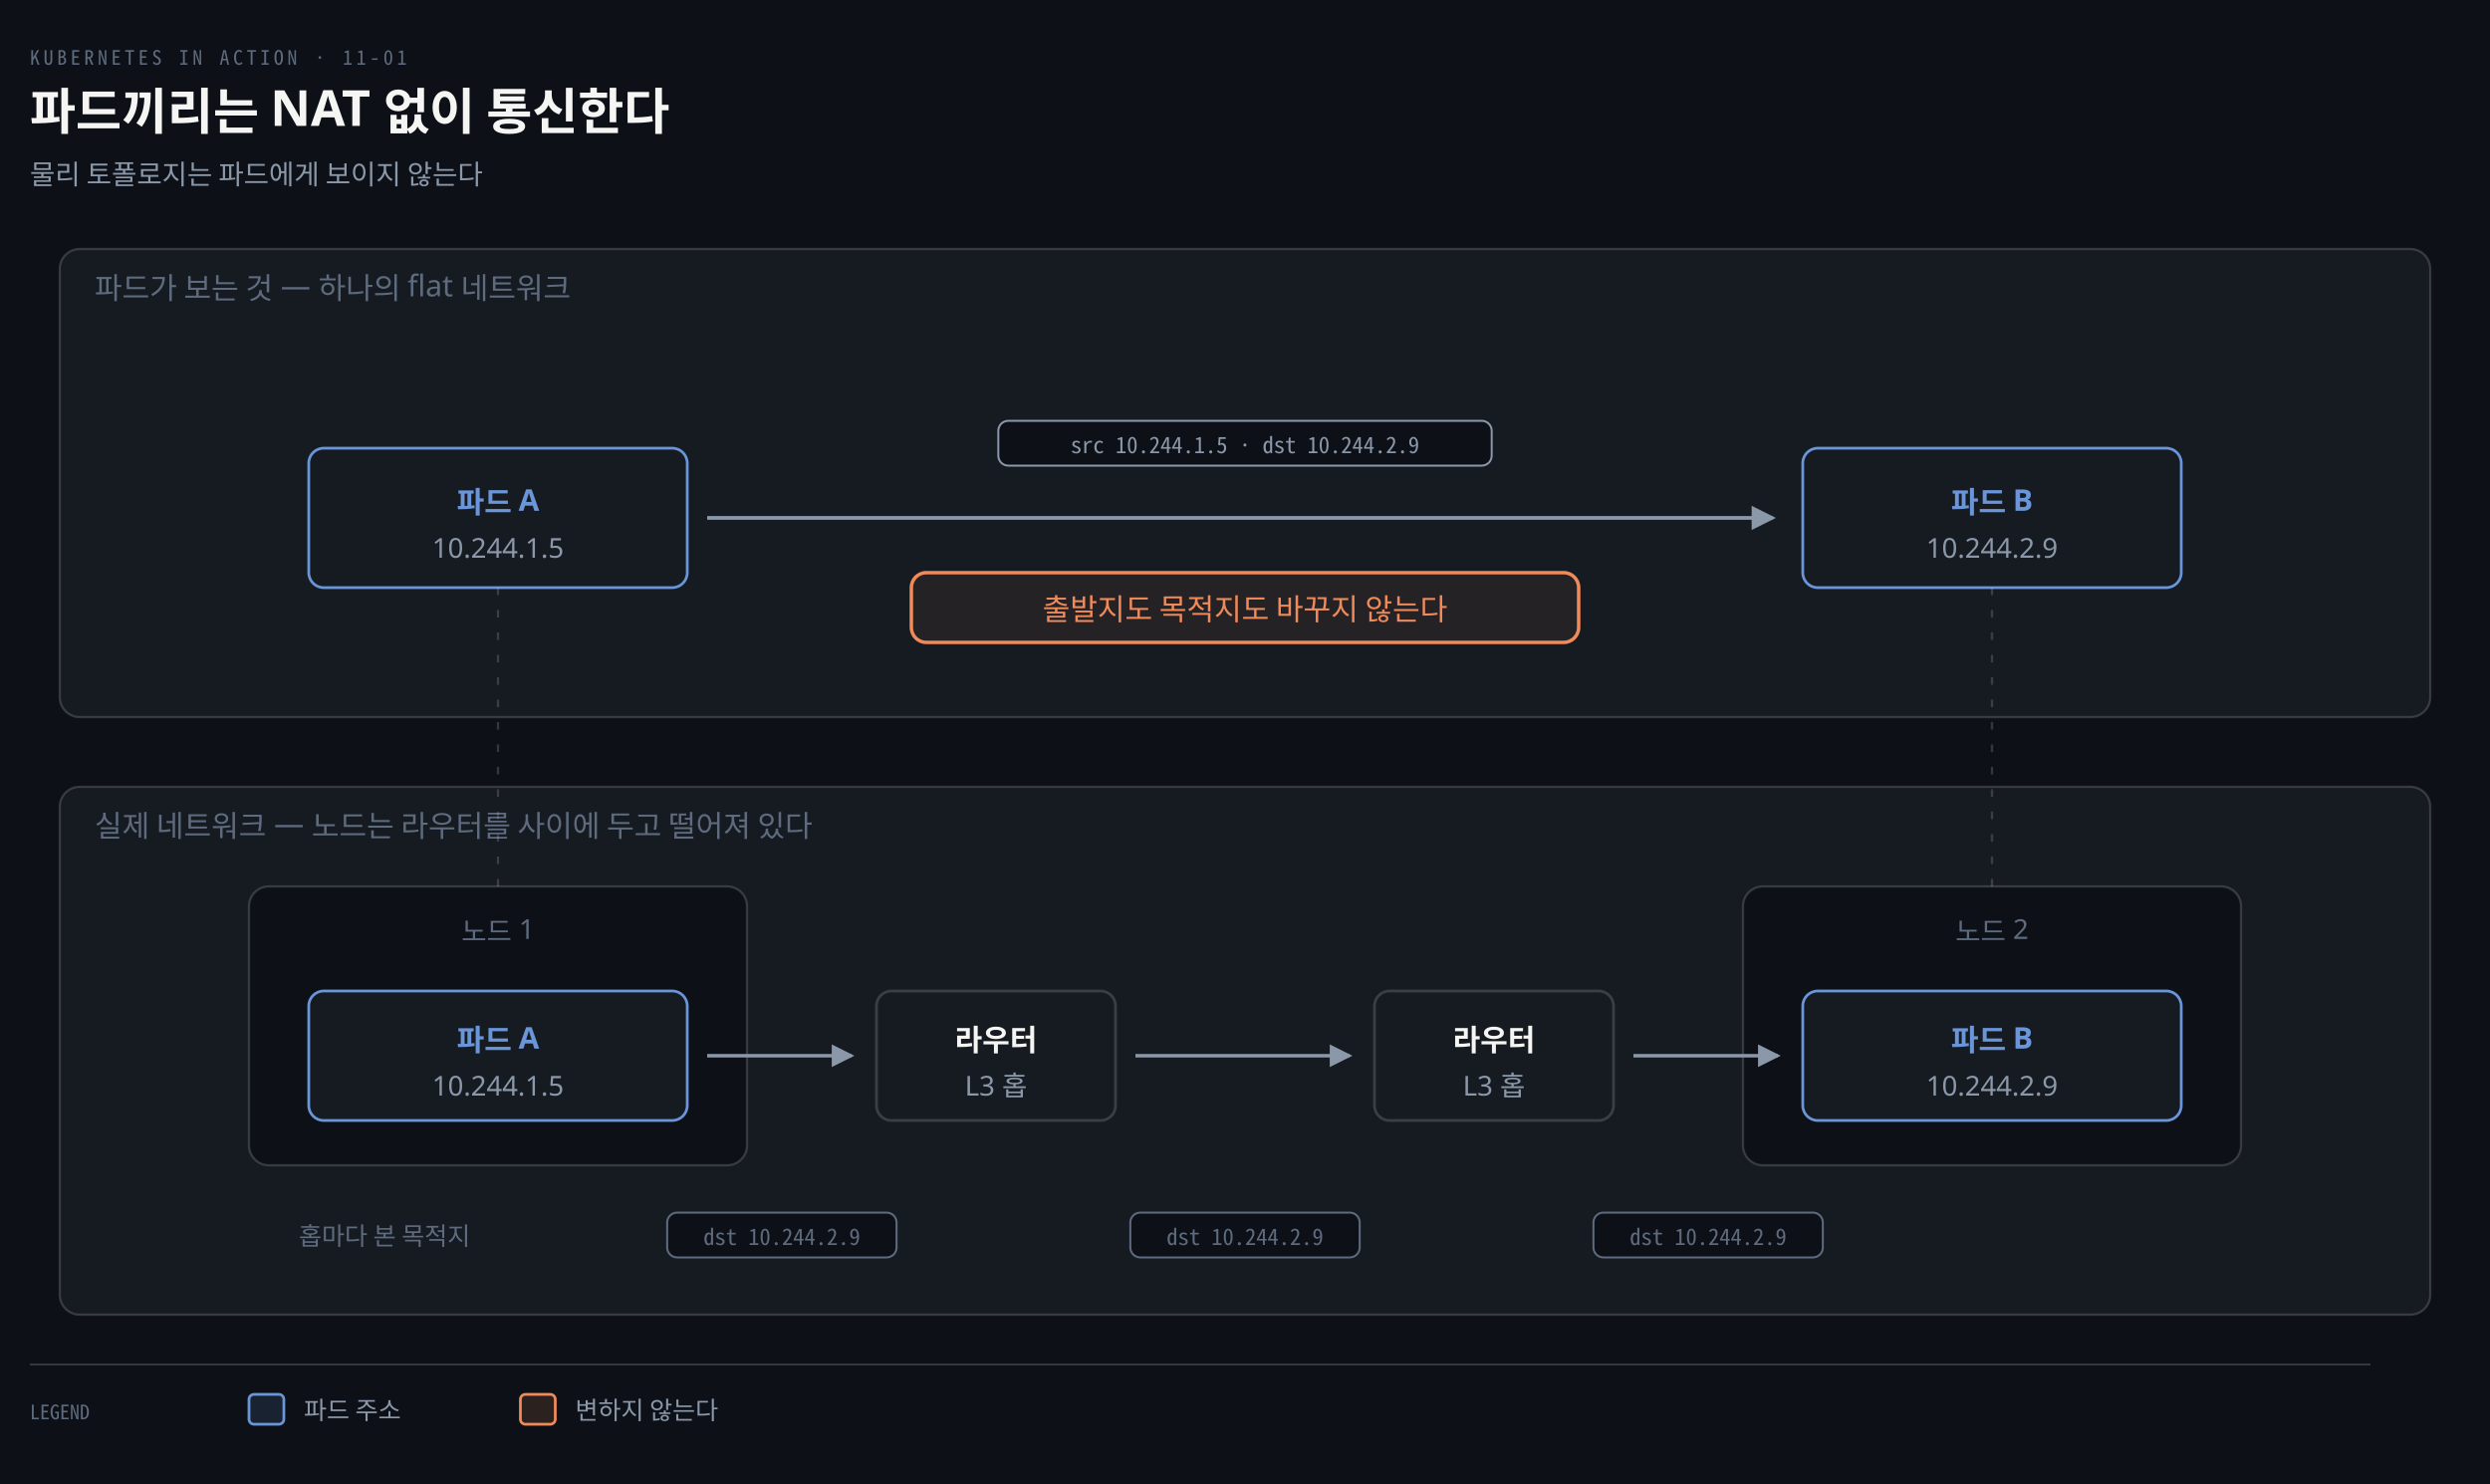
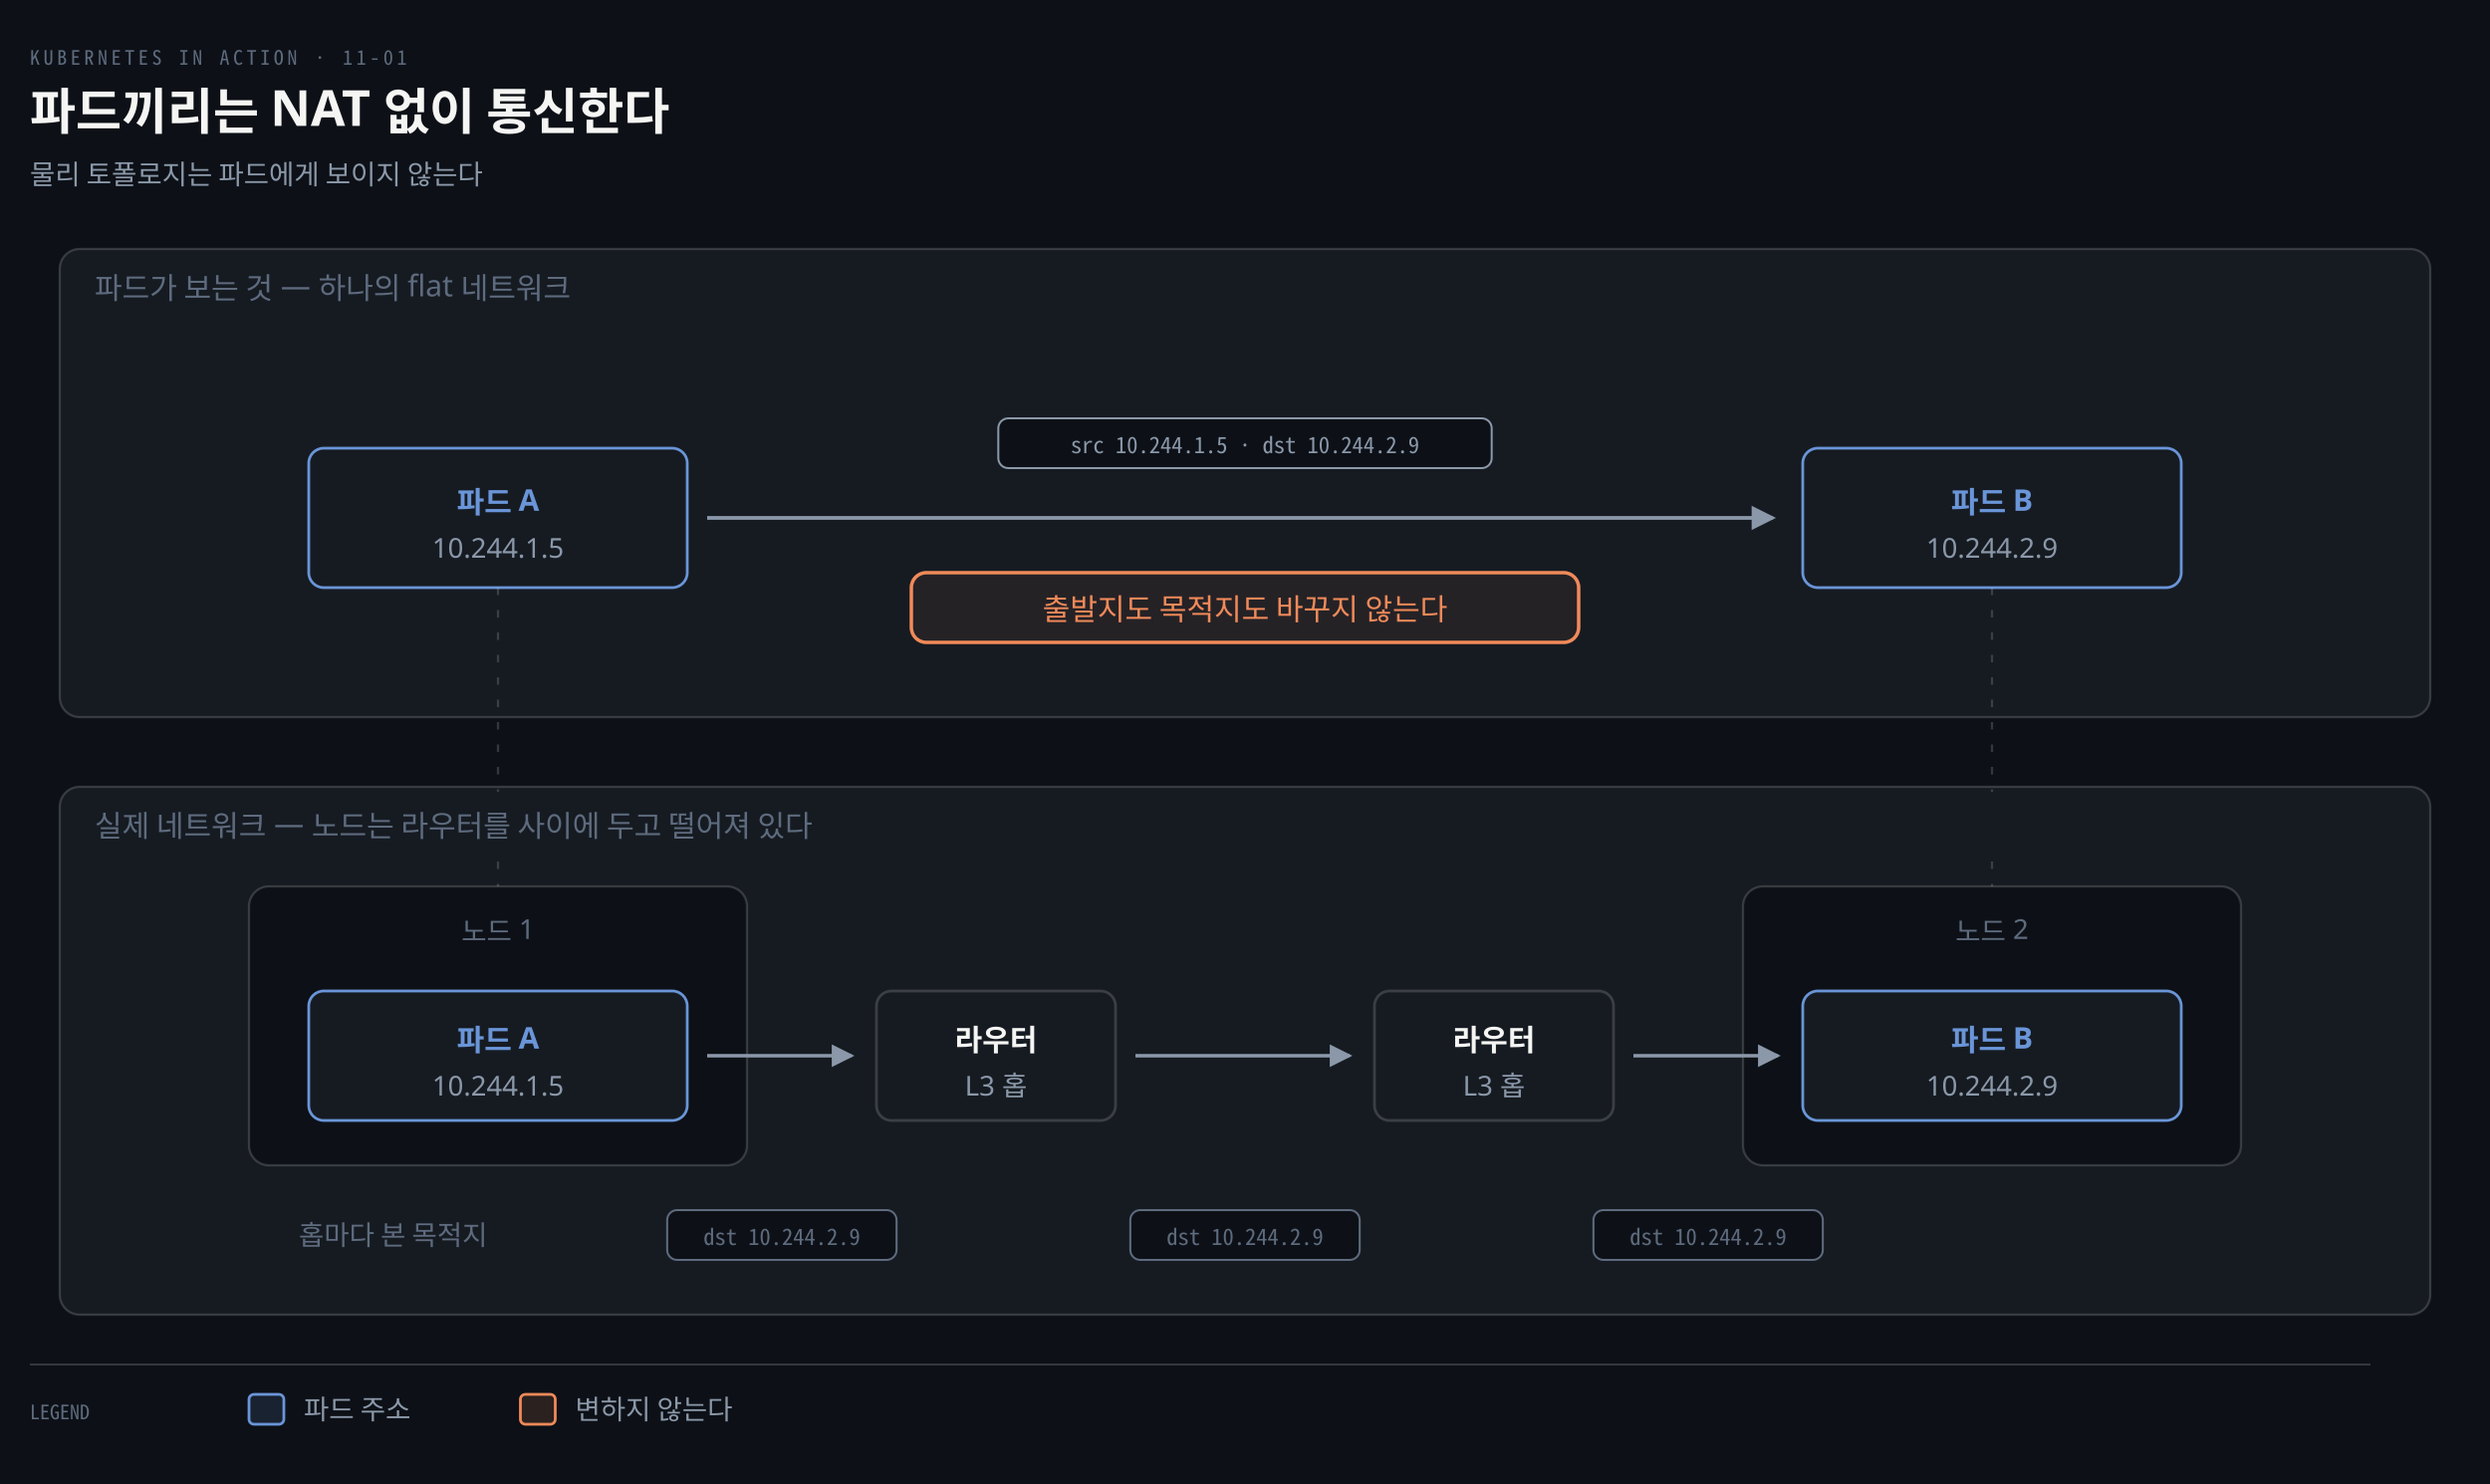
<svg xmlns="http://www.w3.org/2000/svg" viewBox="0 0 1000 596" width="100%" role="img" aria-labelledby="dt dd">
  <defs>
    <marker id="ar" viewBox="0 0 8 8" refX="7" refY="4" markerWidth="6.5" markerHeight="6.5" orient="auto">
      <path d="M0 0 L8 4 L0 8 z" fill="#8B98A9" />
    </marker>
    <marker id="ok" viewBox="0 0 8 8" refX="7" refY="4" markerWidth="6.5" markerHeight="6.5" orient="auto">
      <path d="M0 0 L8 4 L0 8 z" fill="#3FB98C" />
    </marker>
    <marker id="warn" viewBox="0 0 8 8" refX="7" refY="4" markerWidth="6.5" markerHeight="6.5" orient="auto">
      <path d="M0 0 L8 4 L0 8 z" fill="#E3B341" />
    </marker>
    <marker id="bad" viewBox="0 0 8 8" refX="7" refY="4" markerWidth="6.5" markerHeight="6.5" orient="auto">
      <path d="M0 0 L8 4 L0 8 z" fill="#F0616D" />
    </marker>
    <marker id="info" viewBox="0 0 8 8" refX="7" refY="4" markerWidth="6.5" markerHeight="6.5" orient="auto">
      <path d="M0 0 L8 4 L0 8 z" fill="#6A95D8" />
    </marker>
    <marker id="acc" viewBox="0 0 8 8" refX="7" refY="4" markerWidth="6.5" markerHeight="6.5" orient="auto">
      <path d="M0 0 L8 4 L0 8 z" fill="#F08A59" />
    </marker>
    <marker id="soft" viewBox="0 0 8 8" refX="7" refY="4" markerWidth="6.5" markerHeight="6.5" orient="auto">
      <path d="M0 0 L8 4 L0 8 z" fill="#5E6B7E" />
    </marker>
  </defs>
  <rect width="1000" height="596" fill="#0D1117" />
  <text x="12" y="26" font-family="'Geist Mono','Noto Sans Mono CJK KR',monospace" font-size="8" letter-spacing="0.18em" fill="#5E6B7E">KUBERNETES IN ACTION · 11-01</text>
  <text x="12" y="52" font-family="'Geist','Apple SD Gothic Neo','Noto Sans KR','Malgun Gothic',sans-serif" font-size="20" font-weight="600" fill="#F5F5F3">파드끼리는 NAT 없이 통신한다</text>
  <text x="12" y="74" font-family="'Geist','Apple SD Gothic Neo','Noto Sans KR','Malgun Gothic',sans-serif" font-size="11" fill="#8B98A9">물리 토폴로지는 파드에게 보이지 않는다</text>
  <rect x="24" y="100" width="952" height="188" rx="8" fill="#161B22" stroke="rgba(191,192,192,0.22)" stroke-width="0.9" />
  <text x="38" y="120" text-anchor="start" font-family="'Geist','Apple SD Gothic Neo','Noto Sans KR','Malgun Gothic',sans-serif" font-size="12" font-weight="400" fill="#5E6B7E">파드가 보는 것 — 하나의 flat 네트워크</text>
  <rect x="124" y="180" width="152" height="56" rx="6" fill="#161B22" stroke="#6A95D8" stroke-width="1.1" />
  <text x="200" y="206" text-anchor="middle" font-family="'Geist','Apple SD Gothic Neo','Noto Sans KR','Malgun Gothic',sans-serif" font-size="12" font-weight="600" fill="#6A95D8">파드 A</text>
  <text x="200" y="224" text-anchor="middle" font-family="'Geist','Apple SD Gothic Neo','Noto Sans KR','Malgun Gothic',sans-serif" font-size="11" font-weight="400" fill="#8B98A9">10.244.1.5</text>
  <rect x="724" y="180" width="152" height="56" rx="6" fill="#161B22" stroke="#6A95D8" stroke-width="1.1" />
  <text x="800" y="206" text-anchor="middle" font-family="'Geist','Apple SD Gothic Neo','Noto Sans KR','Malgun Gothic',sans-serif" font-size="12" font-weight="600" fill="#6A95D8">파드 B</text>
  <text x="800" y="224" text-anchor="middle" font-family="'Geist','Apple SD Gothic Neo','Noto Sans KR','Malgun Gothic',sans-serif" font-size="11" font-weight="400" fill="#8B98A9">10.244.2.9</text>
  <path d="M 284 208 L 712 208" fill="none" stroke="#8B98A9" stroke-width="1.5" marker-end="url(#ar)" />
-   <rect x="400.93" y="169" width="198.14" height="18" rx="4" fill="#0D1117" stroke="#8B98A9" stroke-width="0.8" />
+   <rect x="400.93" y="168" width="198.14" height="20" rx="4" fill="#0D1117" stroke="#8B98A9" stroke-width="0.8" />
  <text x="500" y="182" text-anchor="middle" font-family="'Geist Mono','Noto Sans Mono CJK KR',monospace" font-size="9" font-weight="400" fill="#8B98A9">src 10.244.1.5  ·  dst 10.244.2.9</text>
  <rect x="366.0" y="230" width="268" height="28" rx="6" fill="#F08A5912" stroke="#F08A59" stroke-width="1.4" />
  <text x="500" y="249" text-anchor="middle" font-family="'Geist','Apple SD Gothic Neo','Noto Sans KR','Malgun Gothic',sans-serif" font-size="12" font-weight="400" fill="#F08A59">출발지도 목적지도 바꾸지 않는다</text>
  <rect x="24" y="316" width="952" height="212" rx="8" fill="#161B22" stroke="rgba(191,192,192,0.22)" stroke-width="0.9" />
  <text x="38" y="336" text-anchor="start" font-family="'Geist','Apple SD Gothic Neo','Noto Sans KR','Malgun Gothic',sans-serif" font-size="12" font-weight="400" fill="#5E6B7E">실제 네트워크 — 노드는 라우터를 사이에 두고 떨어져 있다</text>
  <rect x="100" y="356" width="200" height="112" rx="8" fill="#0D1117" stroke="rgba(191,192,192,0.22)" stroke-width="0.9" />
  <text x="200" y="378" text-anchor="middle" font-family="'Geist','Apple SD Gothic Neo','Noto Sans KR','Malgun Gothic',sans-serif" font-size="11" font-weight="400" fill="#5E6B7E">노드 1</text>
  <rect x="700" y="356" width="200" height="112" rx="8" fill="#0D1117" stroke="rgba(191,192,192,0.22)" stroke-width="0.9" />
  <text x="800" y="378" text-anchor="middle" font-family="'Geist','Apple SD Gothic Neo','Noto Sans KR','Malgun Gothic',sans-serif" font-size="11" font-weight="400" fill="#5E6B7E">노드 2</text>
  <rect x="124" y="398" width="152" height="52" rx="6" fill="#161B22" stroke="#6A95D8" stroke-width="1.1" />
  <text x="200" y="422" text-anchor="middle" font-family="'Geist','Apple SD Gothic Neo','Noto Sans KR','Malgun Gothic',sans-serif" font-size="12" font-weight="600" fill="#6A95D8">파드 A</text>
  <text x="200" y="440" text-anchor="middle" font-family="'Geist','Apple SD Gothic Neo','Noto Sans KR','Malgun Gothic',sans-serif" font-size="11" font-weight="400" fill="#8B98A9">10.244.1.5</text>
  <rect x="724" y="398" width="152" height="52" rx="6" fill="#161B22" stroke="#6A95D8" stroke-width="1.1" />
  <text x="800" y="422" text-anchor="middle" font-family="'Geist','Apple SD Gothic Neo','Noto Sans KR','Malgun Gothic',sans-serif" font-size="12" font-weight="600" fill="#6A95D8">파드 B</text>
  <text x="800" y="440" text-anchor="middle" font-family="'Geist','Apple SD Gothic Neo','Noto Sans KR','Malgun Gothic',sans-serif" font-size="11" font-weight="400" fill="#8B98A9">10.244.2.9</text>
  <rect x="352" y="398" width="96" height="52" rx="6" fill="#161B22" stroke="rgba(191,192,192,0.22)" stroke-width="1.1" />
  <text x="400" y="422" text-anchor="middle" font-family="'Geist','Apple SD Gothic Neo','Noto Sans KR','Malgun Gothic',sans-serif" font-size="12" font-weight="600" fill="#F5F5F3">라우터</text>
  <text x="400" y="440" text-anchor="middle" font-family="'Geist','Apple SD Gothic Neo','Noto Sans KR','Malgun Gothic',sans-serif" font-size="11" font-weight="400" fill="#8B98A9">L3 홉</text>
  <rect x="552" y="398" width="96" height="52" rx="6" fill="#161B22" stroke="rgba(191,192,192,0.22)" stroke-width="1.1" />
  <text x="600" y="422" text-anchor="middle" font-family="'Geist','Apple SD Gothic Neo','Noto Sans KR','Malgun Gothic',sans-serif" font-size="12" font-weight="600" fill="#F5F5F3">라우터</text>
  <text x="600" y="440" text-anchor="middle" font-family="'Geist','Apple SD Gothic Neo','Noto Sans KR','Malgun Gothic',sans-serif" font-size="11" font-weight="400" fill="#8B98A9">L3 홉</text>
  <path d="M 284 424 L 342 424" fill="none" stroke="#8B98A9" stroke-width="1.4" marker-end="url(#ar)" />
  <path d="M 456 424 L 542 424" fill="none" stroke="#8B98A9" stroke-width="1.4" marker-end="url(#ar)" />
  <path d="M 656 424 L 714 424" fill="none" stroke="#8B98A9" stroke-width="1.4" marker-end="url(#ar)" />
-   <text x="120" y="500" text-anchor="start" font-family="'Geist','Apple SD Gothic Neo','Noto Sans KR','Malgun Gothic',sans-serif" font-size="10" font-weight="400" fill="#5E6B7E">홉마다 본 목적지</text>
-   <rect x="267.94" y="487" width="92.12" height="18" rx="4" fill="#0D1117" stroke="#5E6B7E" stroke-width="0.8" />
+   <text x="120" y="500" text-anchor="start" font-family="'Geist','Apple SD Gothic Neo','Noto Sans KR','Malgun Gothic',sans-serif" font-size="11" font-weight="400" fill="#5E6B7E">홉마다 본 목적지</text>
+   <rect x="267.94" y="486" width="92.12" height="20" rx="4" fill="#0D1117" stroke="#5E6B7E" stroke-width="0.8" />
  <text x="314" y="500" text-anchor="middle" font-family="'Geist Mono','Noto Sans Mono CJK KR',monospace" font-size="9" font-weight="400" fill="#5E6B7E">dst 10.244.2.9</text>
-   <rect x="453.94" y="487" width="92.12" height="18" rx="4" fill="#0D1117" stroke="#5E6B7E" stroke-width="0.8" />
+   <rect x="453.94" y="486" width="92.12" height="20" rx="4" fill="#0D1117" stroke="#5E6B7E" stroke-width="0.8" />
  <text x="500" y="500" text-anchor="middle" font-family="'Geist Mono','Noto Sans Mono CJK KR',monospace" font-size="9" font-weight="400" fill="#5E6B7E">dst 10.244.2.9</text>
-   <rect x="639.94" y="487" width="92.12" height="18" rx="4" fill="#0D1117" stroke="#5E6B7E" stroke-width="0.8" />
+   <rect x="639.94" y="486" width="92.12" height="20" rx="4" fill="#0D1117" stroke="#5E6B7E" stroke-width="0.8" />
  <text x="686" y="500" text-anchor="middle" font-family="'Geist Mono','Noto Sans Mono CJK KR',monospace" font-size="9" font-weight="400" fill="#5E6B7E">dst 10.244.2.9</text>
-   <line x1="200" y1="236" x2="200" y2="356" stroke="rgba(191,192,192,0.22)" stroke-width="0.9" stroke-dasharray="3 6" />
-   <line x1="800" y1="236" x2="800" y2="356" stroke="rgba(191,192,192,0.22)" stroke-width="0.9" stroke-dasharray="3 6" />
+   <line x1="200" y1="236" x2="200" y2="318" stroke="rgba(191,192,192,0.22)" stroke-width="0.9" stroke-dasharray="3 6" />
+   <line x1="200" y1="346" x2="200" y2="356" stroke="rgba(191,192,192,0.22)" stroke-width="0.9" stroke-dasharray="3 6" />
+   <line x1="800" y1="236" x2="800" y2="318" stroke="rgba(191,192,192,0.22)" stroke-width="0.9" stroke-dasharray="3 6" />
+   <line x1="800" y1="346" x2="800" y2="356" stroke="rgba(191,192,192,0.22)" stroke-width="0.9" stroke-dasharray="3 6" />
  <line x1="12" y1="548" x2="952" y2="548" stroke="rgba(191,192,192,0.22)" stroke-width="0.8" />
  <text x="12" y="570" text-anchor="start" font-family="'Geist Mono','Noto Sans Mono CJK KR',monospace" font-size="8" font-weight="400" fill="#5E6B7E">LEGEND</text>
  <rect x="100" y="560" width="14" height="12" rx="2" fill="#6A95D822" stroke="#6A95D8" stroke-width="1.1" />
-   <text x="122" y="570" text-anchor="start" font-family="'Geist','Apple SD Gothic Neo','Noto Sans KR','Malgun Gothic',sans-serif" font-size="10" font-weight="400" fill="#8B98A9">파드 주소</text>
+   <text x="122" y="570" text-anchor="start" font-family="'Geist','Apple SD Gothic Neo','Noto Sans KR','Malgun Gothic',sans-serif" font-size="11" font-weight="400" fill="#8B98A9">파드 주소</text>
  <rect x="209" y="560" width="14" height="12" rx="2" fill="#F08A5922" stroke="#F08A59" stroke-width="1.1" />
-   <text x="231" y="570" text-anchor="start" font-family="'Geist','Apple SD Gothic Neo','Noto Sans KR','Malgun Gothic',sans-serif" font-size="10" font-weight="400" fill="#8B98A9">변하지 않는다</text>
+   <text x="231" y="570" text-anchor="start" font-family="'Geist','Apple SD Gothic Neo','Noto Sans KR','Malgun Gothic',sans-serif" font-size="11" font-weight="400" fill="#8B98A9">변하지 않는다</text>
</svg>
